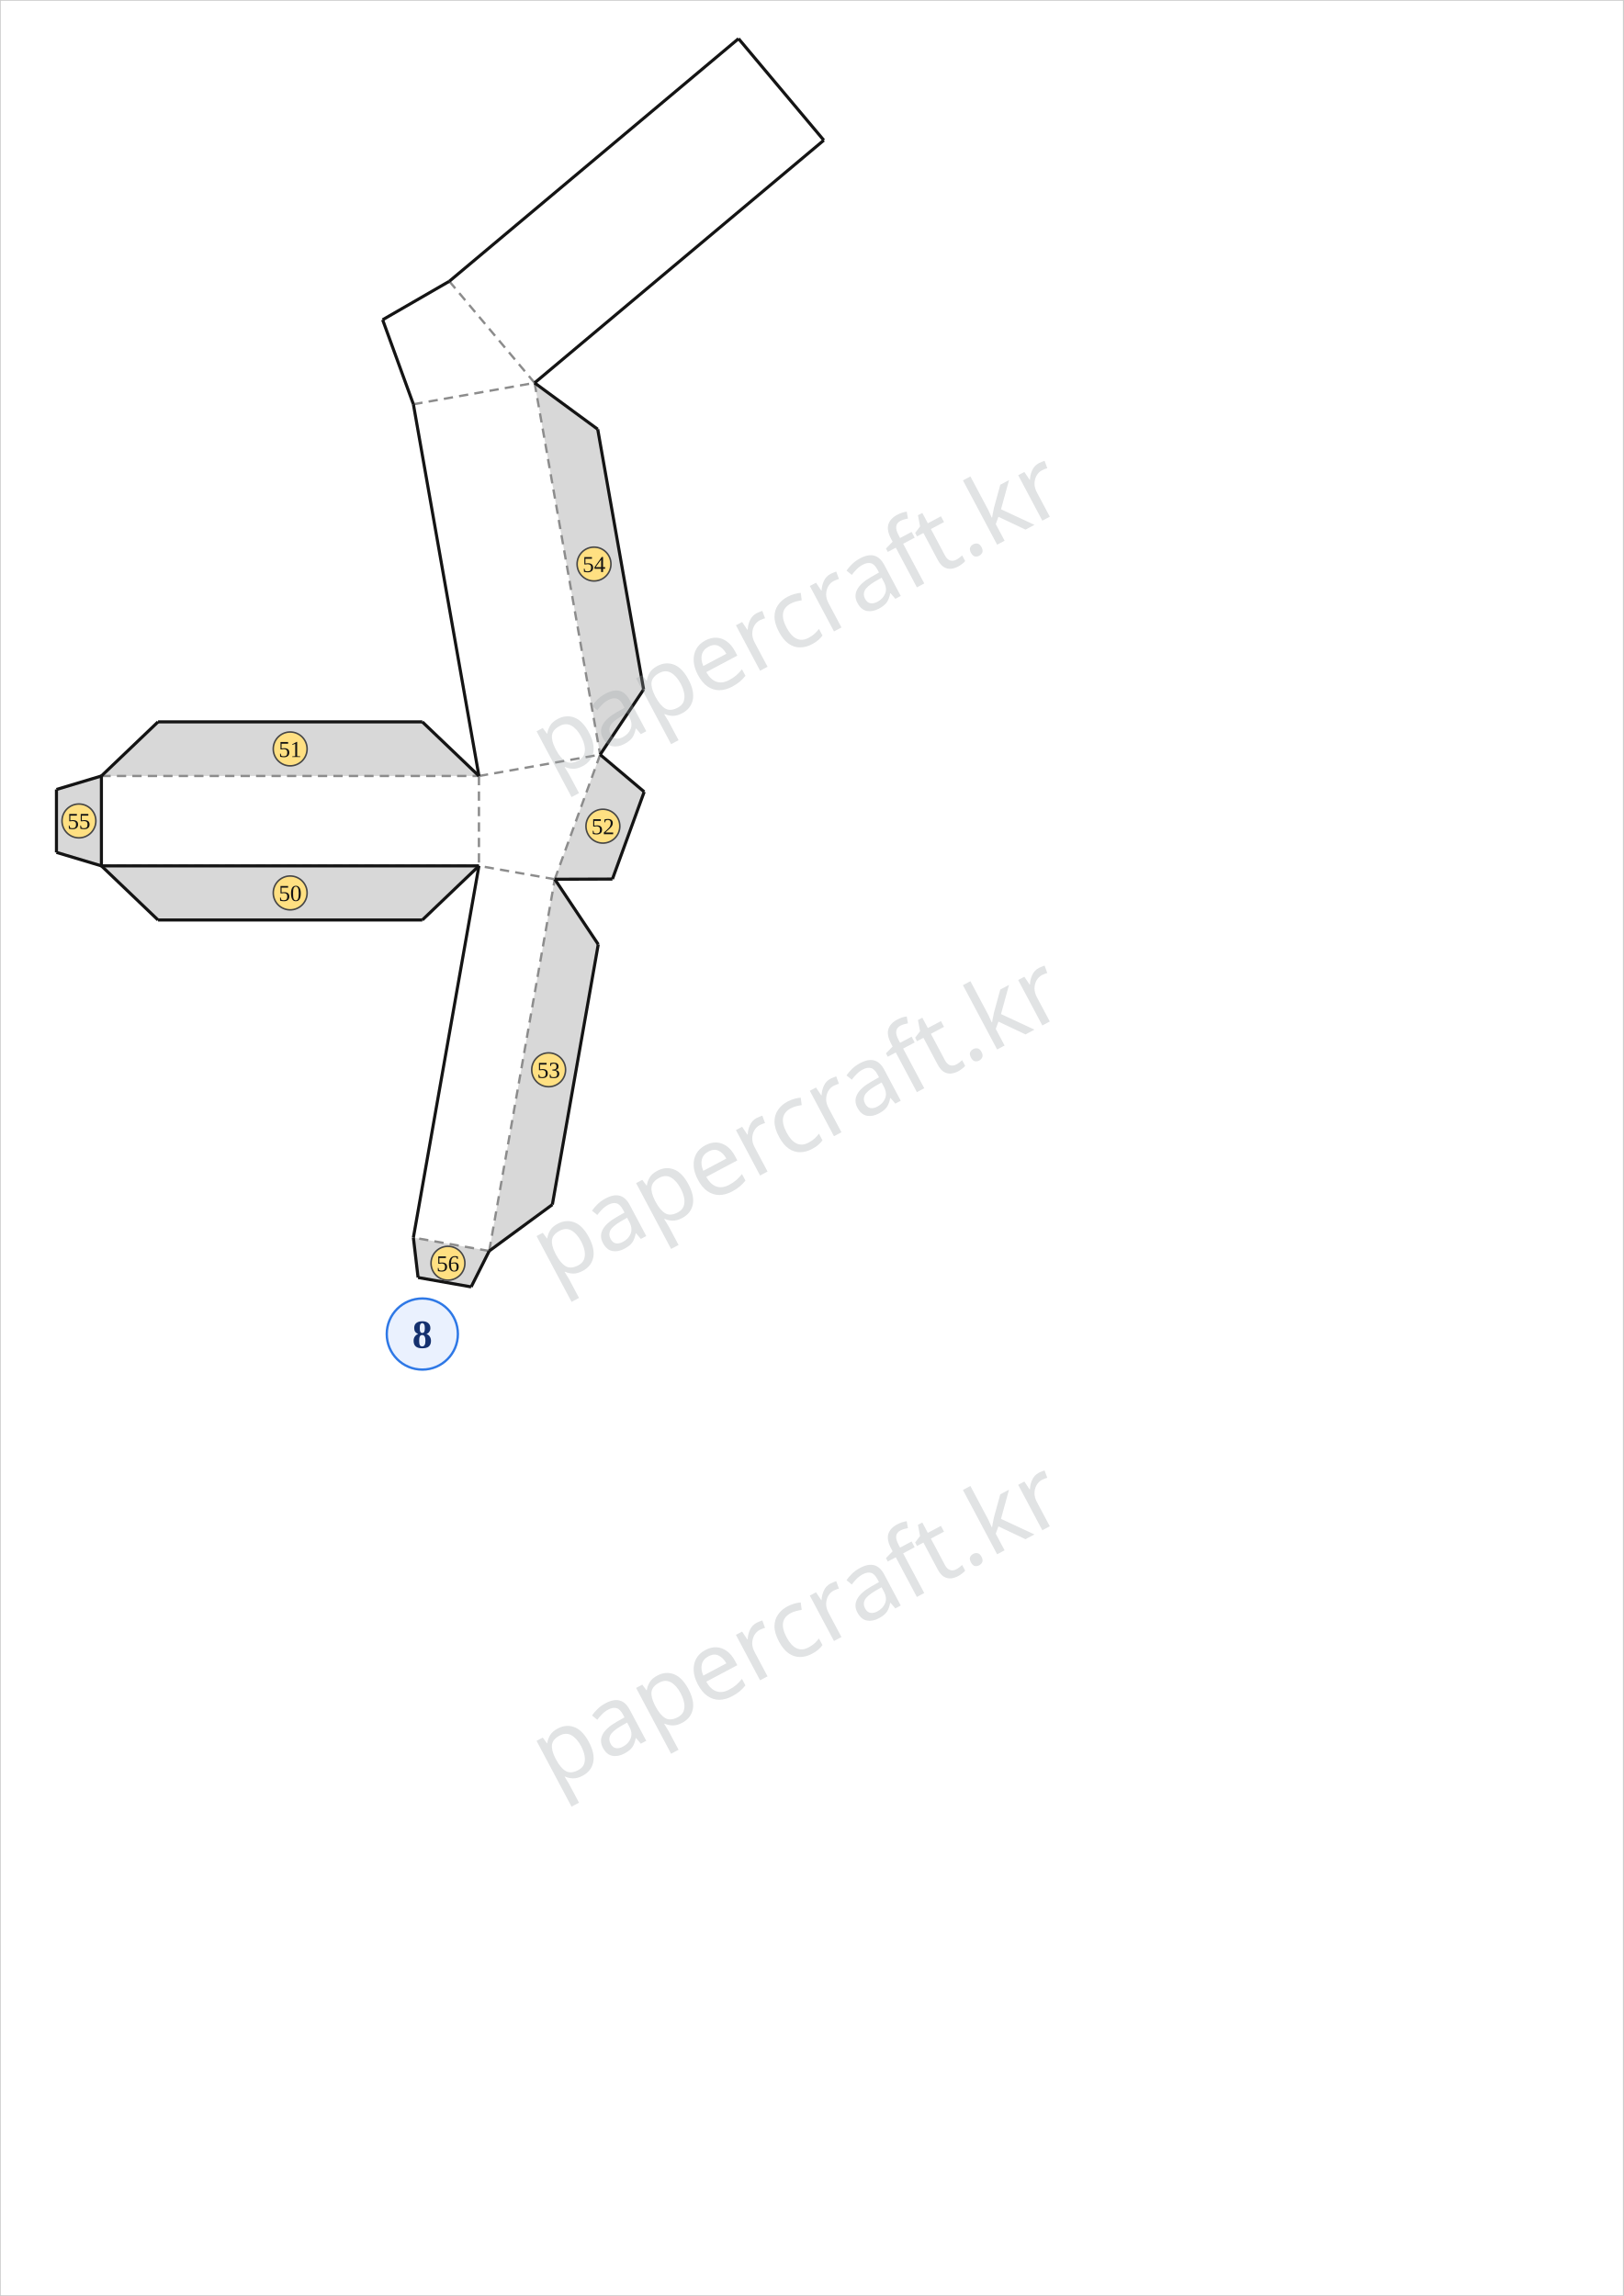
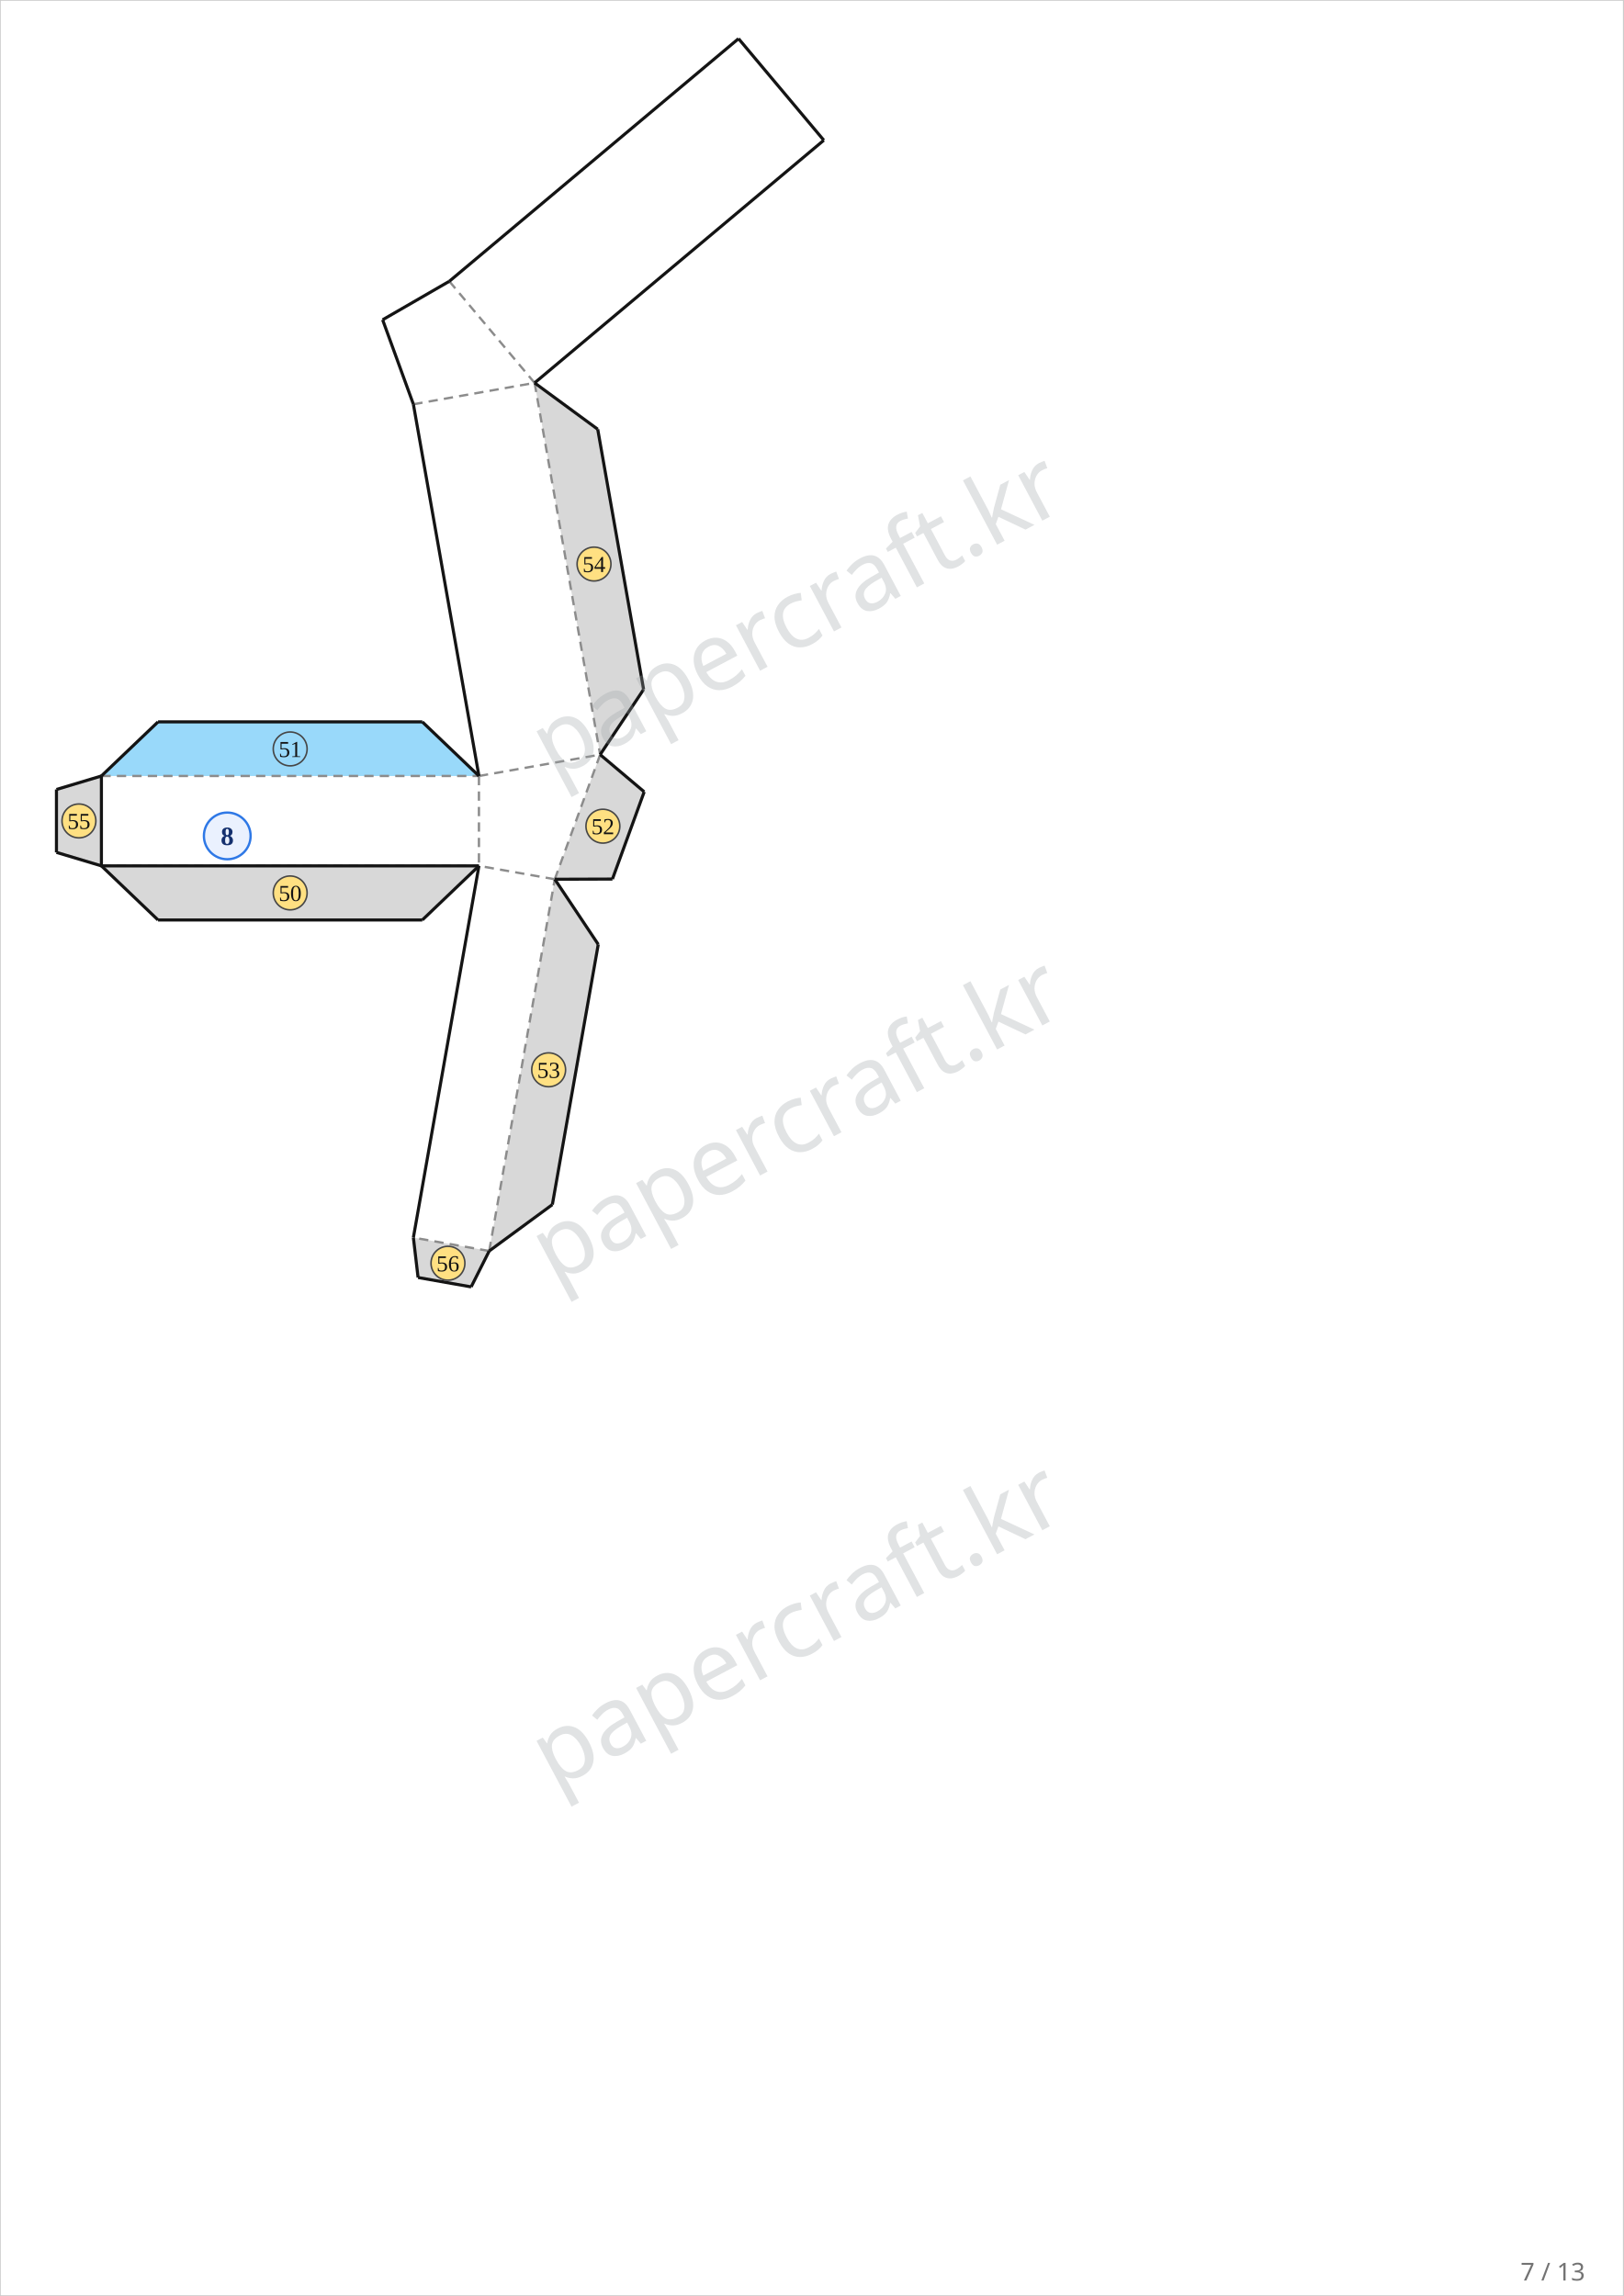
<svg xmlns="http://www.w3.org/2000/svg" width="210.00mm" height="297.00mm" viewBox="0 0 210.00 297.00">
  <rect x="0" y="0" width="210.00" height="297.00" fill="#ffffff" stroke="#cccccc" stroke-width="0.2" />
  <polygon points="61.943,112.005 54.619,119.005 20.44,119.005 13.116,112.005" fill="rgb(216,216,216)" />
  <polygon points="61.943,100.377 54.619,93.377 20.44,93.377 13.116,100.377" fill="rgb(216,216,216)" />
  <polygon points="71.752,113.735 79.21,113.711 83.317,102.425 77.62,97.613" fill="rgb(216,216,216)" />
  <polygon points="71.752,113.735 77.374,122.163 71.439,155.822 63.273,161.82" fill="rgb(216,216,216)" />
  <polygon points="77.62,97.613 83.242,89.185 77.306,55.525 69.141,49.528" fill="rgb(216,216,216)" />
  <polygon points="13.116,112.005 7.302,110.261 7.302,102.121 13.116,100.377" fill="rgb(216,216,216)" />
  <polygon points="53.464,160.09 54.071,165.254 60.937,166.465 63.273,161.82" fill="rgb(216,216,216)" />
+   <polygon points="61.943,100.377 54.619,93.377 20.44,93.377 13.116,100.377" fill="#99d9fa" />
  <line x1="61.943" y1="100.377" x2="61.943" y2="112.005" stroke="#8c8c8c" stroke-width="0.3" stroke-dasharray="1.2,0.8" />
  <line x1="71.752" y1="113.735" x2="61.943" y2="112.005" stroke="#8c8c8c" stroke-width="0.3" stroke-dasharray="1.2,0.8" />
  <line x1="61.943" y1="100.377" x2="77.62" y2="97.613" stroke="#8c8c8c" stroke-width="0.3" stroke-dasharray="1.2,0.8" />
  <line x1="53.464" y1="52.292" x2="69.141" y2="49.528" stroke="#8c8c8c" stroke-width="0.3" stroke-dasharray="1.2,0.8" />
  <line x1="58.113" y1="36.385" x2="69.141" y2="49.528" stroke="#8c8c8c" stroke-width="0.3" stroke-dasharray="1.2,0.8" />
  <line x1="13.116" y1="112.005" x2="61.943" y2="112.005" stroke="#8c8c8c" stroke-width="0.3" stroke-dasharray="1.2,0.8" />
  <line x1="13.116" y1="100.377" x2="61.943" y2="100.377" stroke="#8c8c8c" stroke-width="0.3" stroke-dasharray="1.2,0.8" />
  <line x1="77.62" y1="97.613" x2="71.752" y2="113.735" stroke="#8c8c8c" stroke-width="0.3" stroke-dasharray="1.2,0.8" />
  <line x1="63.273" y1="161.82" x2="71.752" y2="113.735" stroke="#8c8c8c" stroke-width="0.3" stroke-dasharray="1.2,0.8" />
  <line x1="69.141" y1="49.528" x2="77.62" y2="97.613" stroke="#8c8c8c" stroke-width="0.3" stroke-dasharray="1.2,0.8" />
  <line x1="13.116" y1="100.377" x2="13.116" y2="112.005" stroke="#8c8c8c" stroke-width="0.3" stroke-dasharray="1.2,0.8" />
  <line x1="63.273" y1="161.82" x2="53.464" y2="160.09" stroke="#8c8c8c" stroke-width="0.3" stroke-dasharray="1.2,0.8" />
  <line x1="61.943" y1="112.005" x2="13.116" y2="112.005" stroke="#141414" stroke-width="0.4" />
  <line x1="53.464" y1="160.09" x2="61.943" y2="112.005" stroke="#141414" stroke-width="0.4" />
  <line x1="61.943" y1="100.377" x2="53.464" y2="52.292" stroke="#141414" stroke-width="0.4" />
  <line x1="95.517" y1="5.0" x2="106.545" y2="18.142" stroke="#141414" stroke-width="0.4" />
  <line x1="58.113" y1="36.385" x2="95.517" y2="5.0" stroke="#141414" stroke-width="0.4" />
  <line x1="106.545" y1="18.142" x2="69.141" y2="49.528" stroke="#141414" stroke-width="0.4" />
  <line x1="13.116" y1="112.005" x2="13.116" y2="100.377" stroke="#141414" stroke-width="0.4" />
  <line x1="53.464" y1="52.292" x2="49.487" y2="41.365" stroke="#141414" stroke-width="0.4" />
  <line x1="49.487" y1="41.365" x2="58.113" y2="36.385" stroke="#141414" stroke-width="0.4" />
  <line x1="61.943" y1="112.005" x2="54.619" y2="119.005" stroke="#141414" stroke-width="0.4" />
  <line x1="54.619" y1="119.005" x2="20.44" y2="119.005" stroke="#141414" stroke-width="0.4" />
  <line x1="20.44" y1="119.005" x2="13.116" y2="112.005" stroke="#141414" stroke-width="0.4" />
  <line x1="61.943" y1="100.377" x2="54.619" y2="93.377" stroke="#141414" stroke-width="0.4" />
  <line x1="54.619" y1="93.377" x2="20.44" y2="93.377" stroke="#141414" stroke-width="0.4" />
  <line x1="20.44" y1="93.377" x2="13.116" y2="100.377" stroke="#141414" stroke-width="0.4" />
  <line x1="71.752" y1="113.735" x2="79.21" y2="113.711" stroke="#141414" stroke-width="0.4" />
  <line x1="79.21" y1="113.711" x2="83.317" y2="102.425" stroke="#141414" stroke-width="0.4" />
  <line x1="83.317" y1="102.425" x2="77.62" y2="97.613" stroke="#141414" stroke-width="0.4" />
  <line x1="71.752" y1="113.735" x2="77.374" y2="122.163" stroke="#141414" stroke-width="0.4" />
  <line x1="77.374" y1="122.163" x2="71.439" y2="155.822" stroke="#141414" stroke-width="0.4" />
  <line x1="71.439" y1="155.822" x2="63.273" y2="161.82" stroke="#141414" stroke-width="0.4" />
  <line x1="77.62" y1="97.613" x2="83.242" y2="89.185" stroke="#141414" stroke-width="0.4" />
  <line x1="83.242" y1="89.185" x2="77.306" y2="55.525" stroke="#141414" stroke-width="0.4" />
  <line x1="77.306" y1="55.525" x2="69.141" y2="49.528" stroke="#141414" stroke-width="0.4" />
  <line x1="13.116" y1="112.005" x2="7.302" y2="110.261" stroke="#141414" stroke-width="0.4" />
  <line x1="7.302" y1="110.261" x2="7.302" y2="102.121" stroke="#141414" stroke-width="0.4" />
  <line x1="7.302" y1="102.121" x2="13.116" y2="100.377" stroke="#141414" stroke-width="0.4" />
  <line x1="53.464" y1="160.09" x2="54.071" y2="165.254" stroke="#141414" stroke-width="0.4" />
  <line x1="54.071" y1="165.254" x2="60.937" y2="166.465" stroke="#141414" stroke-width="0.4" />
  <line x1="60.937" y1="166.465" x2="63.273" y2="161.82" stroke="#141414" stroke-width="0.4" />
  <circle cx="37.53" cy="115.505" r="2.19" fill="#ffe082" stroke="#464646" stroke-width="0.2" />
  <text x="37.53" y="116.55" font-size="2.97" text-anchor="middle" fill="#141414">50</text>
-   <circle cx="37.53" cy="96.877" r="2.19" fill="#ffe082" stroke="#464646" stroke-width="0.2" />
+   <circle cx="37.53" cy="96.877" r="2.19" fill="#99d9fa" stroke="#464646" stroke-width="0.2" />
  <text x="37.53" y="97.92" font-size="2.97" text-anchor="middle" fill="#141414">51</text>
  <circle cx="77.975" cy="106.871" r="2.19" fill="#ffe082" stroke="#464646" stroke-width="0.2" />
  <text x="77.975" y="107.91" font-size="2.97" text-anchor="middle" fill="#141414">52</text>
  <circle cx="70.959" cy="138.385" r="2.19" fill="#ffe082" stroke="#464646" stroke-width="0.2" />
  <text x="70.959" y="139.43" font-size="2.97" text-anchor="middle" fill="#141414">53</text>
  <circle cx="76.827" cy="72.963" r="2.19" fill="#ffe082" stroke="#464646" stroke-width="0.2" />
  <text x="76.827" y="74.00" font-size="2.97" text-anchor="middle" fill="#141414">54</text>
  <circle cx="10.209" cy="106.191" r="2.19" fill="#ffe082" stroke="#464646" stroke-width="0.2" />
  <text x="10.209" y="107.23" font-size="2.97" text-anchor="middle" fill="#141414">55</text>
  <circle cx="57.936" cy="163.407" r="2.19" fill="#ffe082" stroke="#464646" stroke-width="0.2" />
  <text x="57.936" y="164.45" font-size="2.97" text-anchor="middle" fill="#141414">56</text>
-   <circle cx="54.621" cy="172.565" r="4.6" fill="#eaf1fe" stroke="#2e78e6" stroke-width="0.3" />
-   <text x="54.621" y="174.365" font-size="5.2" text-anchor="middle" fill="#14306e" font-weight="bold">8</text>
+   <circle cx="29.392" cy="108.129" r="3.02" fill="#eaf1fe" stroke="#2e78e6" stroke-width="0.3" />
+   <text x="29.392" y="109.31" font-size="3.41" text-anchor="middle" fill="#14306e" font-weight="bold">8</text>
+   <text x="205.0" y="295.0" font-size="3.2" text-anchor="end" fill="#737373" font-family="sans-serif">7 / 13</text>
  <g pointer-events="none">
    <text x="105.0" y="83.2" text-anchor="middle" font-family="sans-serif" font-size="12.4" fill="#9aa0a6" fill-opacity="0.3" transform="rotate(-28 105.0 83.2)">papercraft.kr</text>
    <text x="105.0" y="148.5" text-anchor="middle" font-family="sans-serif" font-size="12.4" fill="#9aa0a6" fill-opacity="0.3" transform="rotate(-28 105.0 148.5)">papercraft.kr</text>
    <text x="105.0" y="213.8" text-anchor="middle" font-family="sans-serif" font-size="12.4" fill="#9aa0a6" fill-opacity="0.3" transform="rotate(-28 105.0 213.8)">papercraft.kr</text>
  </g>
</svg>
